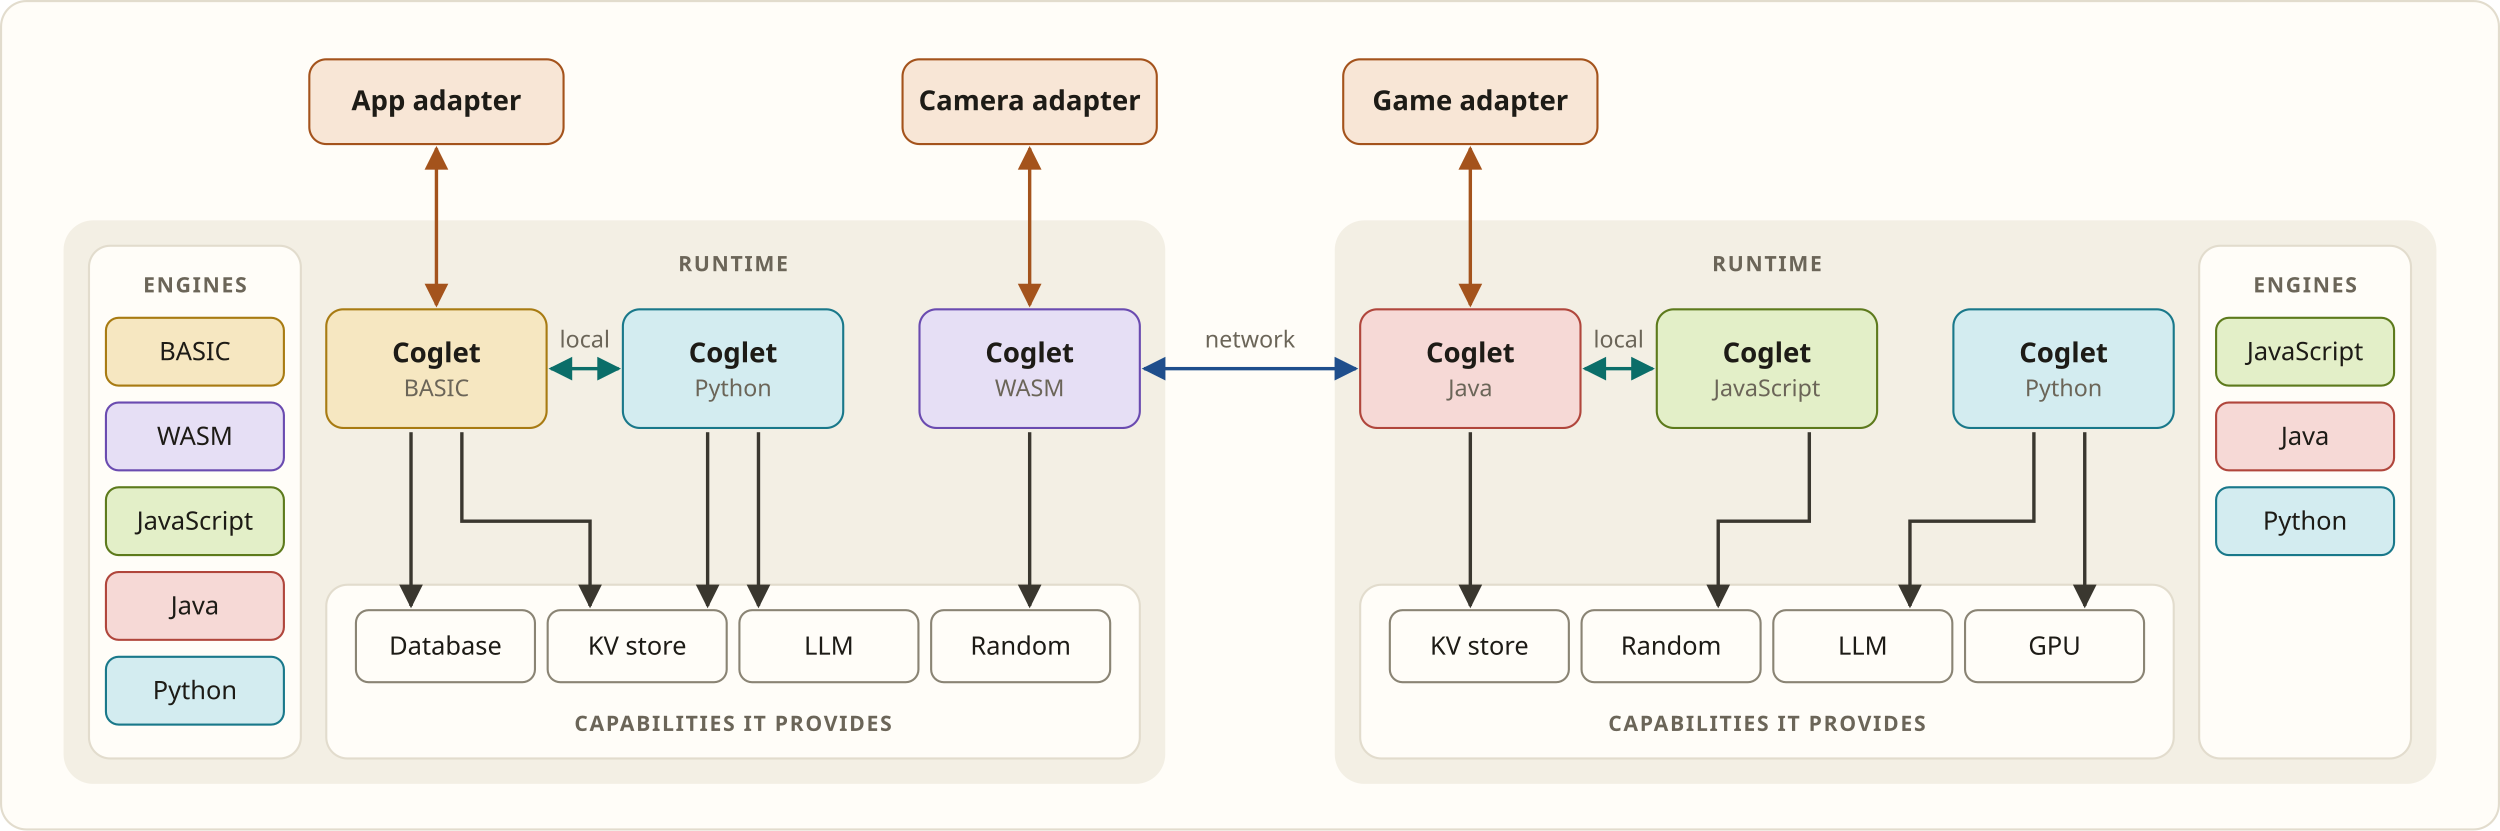
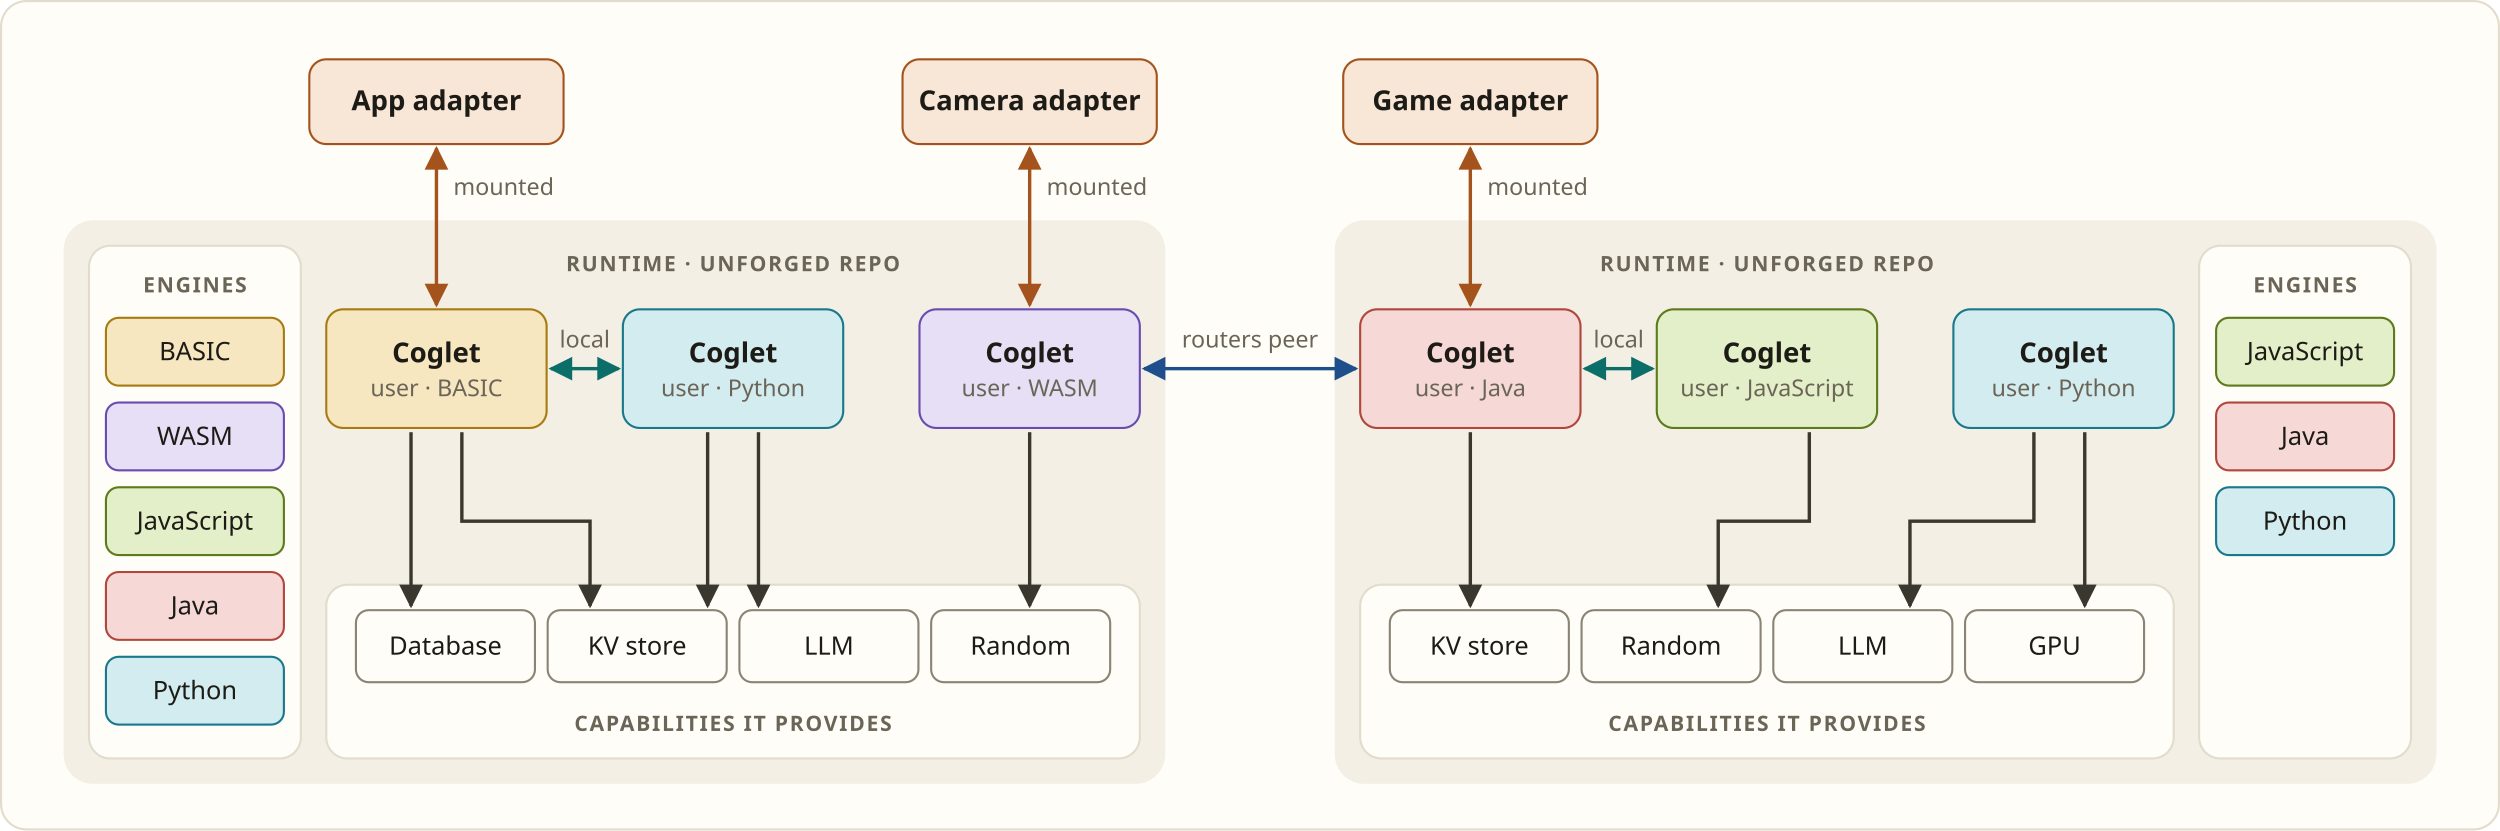
- <svg xmlns="http://www.w3.org/2000/svg" width="1180" height="392" viewBox="0 0 1180 392" role="img" aria-label="Two runtimes joined by a network link. Each has pluggable execution engines and capabilities it provides, such as a database, a key-value store and random numbers; it runs coglets and connects to adapters outside it. Messages pass between coglets inside a runtime and between runtimes over the network.">
+ <svg xmlns="http://www.w3.org/2000/svg" width="1180" height="392" viewBox="0 0 1180 392" role="img" aria-label="Two runtimes joined by their routers. Each exposes an unforged repository in which every coglet is a user, mounts the adapters it connects to, and has pluggable execution engines and capabilities it provides, such as a database, a key-value store and random numbers. Messages pass between coglets inside a runtime and between runtimes through their routers.">
  <style>
.dg-bg{fill:#fffdf8;stroke:#e2dccd}
.dg-group{fill:#f3efe4}
.dg-t{font:12px 'Avenir Next','Segoe UI',system-ui,sans-serif;fill:#1d1b16}
.dg-b{font:600 13px 'Avenir Next','Segoe UI',system-ui,sans-serif;fill:#1d1b16}
.dg-m{font:11px 'Avenir Next','Segoe UI',system-ui,sans-serif;fill:#6b6558}
.dg-cap{font:600 10px 'Avenir Next','Segoe UI',system-ui,sans-serif;fill:#6b6558;letter-spacing:.08em}
.dg-code{font:11px 'JetBrains Mono','SF Mono',ui-monospace,Menlo,monospace;fill:#1d1b16}
.dg-halo{paint-order:stroke;stroke:#fffdf8;stroke-width:5px;stroke-linejoin:round}
.dg-coglet{fill:#d9ece9;stroke:#0b6e69}
.dg-adapter{fill:#f8e6d6;stroke:#a4531c}
.dg-runtime{fill:#fffdf8;stroke:#8a8474}
.dg-hub{fill:#dfe9f5;stroke:#1f4e8c}
.dg-world{fill:none;stroke:#8a8474;stroke-dasharray:4 4}
.dg-life{stroke:#c9c2b0;stroke-dasharray:3 4}
.dg-ink{stroke:#3a372f;fill:none}.dg-ink-h{fill:#3a372f}
.dg-teal{stroke:#0b6e69;fill:none}.dg-teal-h{fill:#0b6e69}
.dg-warm{stroke:#a4531c;fill:none}.dg-warm-h{fill:#a4531c}
.dg-blue{stroke:#1f4e8c;fill:none}.dg-blue-h{fill:#1f4e8c}
.dg-dash{stroke-dasharray:6 4}
.dg-present{fill:none;stroke:#b8860b;stroke-width:2.4}
.dg-num{fill:#1d1b16}.dg-numt{font:600 10px 'Avenir Next',system-ui,sans-serif;fill:#fffdf8}
.dg-e-basic{fill:#f6e7c1;stroke:#a87b12}.dg-e-wasm{fill:#e6dff5;stroke:#6a4bb0}.dg-e-js{fill:#e3efc8;stroke:#5d7a1c}
.dg-e-java{fill:#f6d9d6;stroke:#b0463c}.dg-e-llm{fill:#d3ecf0;stroke:#19788a}
@media (prefers-color-scheme: dark){
.dg-bg{fill:#1b1e24;stroke:#2c3038}
.dg-group{fill:#22262d}
.dg-t,.dg-b,.dg-code{fill:#e9e6df}
.dg-m,.dg-cap{fill:#9a968c}
.dg-halo{stroke:#1b1e24}
.dg-coglet{fill:#17302f;stroke:#5cc8bf}
.dg-adapter{fill:#3a2616;stroke:#e8a06a}
.dg-runtime{fill:#1b1e24;stroke:#7d796f}
.dg-hub{fill:#1c2b40;stroke:#8fb8f0}
.dg-world{stroke:#7d796f}
.dg-life{stroke:#3a3f48}
.dg-ink{stroke:#c9c5bb}.dg-ink-h{fill:#c9c5bb}
.dg-teal{stroke:#5cc8bf}.dg-teal-h{fill:#5cc8bf}
.dg-warm{stroke:#e8a06a}.dg-warm-h{fill:#e8a06a}
.dg-blue{stroke:#8fb8f0}.dg-blue-h{fill:#8fb8f0}
.dg-num{fill:#e9e6df}.dg-numt{fill:#1b1e24}
.dg-present{stroke:#e5ff00}
.dg-e-basic{fill:#3a2f14;stroke:#ecc56b}.dg-e-wasm{fill:#2b2440;stroke:#c3a2e8}.dg-e-js{fill:#26331a;stroke:#b9c97a}
.dg-e-java{fill:#3d1f1d;stroke:#f0958a}.dg-e-llm{fill:#14323a;stroke:#6fd0e0}
}
</style>
  <defs>
    <marker id="runtime-ink" viewBox="0 0 10 10" refX="9" refY="5" markerWidth="7" markerHeight="7" orient="auto">
      <path d="M0 0L10 5L0 10z" class="dg-ink-h" />
    </marker>
    <marker id="runtime-ink-s" viewBox="0 0 10 10" refX="1" refY="5" markerWidth="7" markerHeight="7" orient="auto">
      <path d="M10 0L0 5L10 10z" class="dg-ink-h" />
    </marker>
    <marker id="runtime-teal" viewBox="0 0 10 10" refX="9" refY="5" markerWidth="7" markerHeight="7" orient="auto">
      <path d="M0 0L10 5L0 10z" class="dg-teal-h" />
    </marker>
    <marker id="runtime-teal-s" viewBox="0 0 10 10" refX="1" refY="5" markerWidth="7" markerHeight="7" orient="auto">
      <path d="M10 0L0 5L10 10z" class="dg-teal-h" />
    </marker>
    <marker id="runtime-warm" viewBox="0 0 10 10" refX="9" refY="5" markerWidth="7" markerHeight="7" orient="auto">
      <path d="M0 0L10 5L0 10z" class="dg-warm-h" />
    </marker>
    <marker id="runtime-warm-s" viewBox="0 0 10 10" refX="1" refY="5" markerWidth="7" markerHeight="7" orient="auto">
      <path d="M10 0L0 5L10 10z" class="dg-warm-h" />
    </marker>
    <marker id="runtime-blue" viewBox="0 0 10 10" refX="9" refY="5" markerWidth="7" markerHeight="7" orient="auto">
      <path d="M0 0L10 5L0 10z" class="dg-blue-h" />
    </marker>
    <marker id="runtime-blue-s" viewBox="0 0 10 10" refX="1" refY="5" markerWidth="7" markerHeight="7" orient="auto">
      <path d="M10 0L0 5L10 10z" class="dg-blue-h" />
    </marker>
  </defs>
  <rect x="0.5" y="0.5" width="1179" height="391" rx="12" class="dg-bg" />
  <rect x="30" y="104" width="520" height="266" rx="14" class="dg-group" />
  <rect x="42" y="116" width="100" height="242" rx="10" class="dg-bg" />
  <text x="92" y="138" text-anchor="middle" class="dg-cap">ENGINES</text>
  <rect x="50" y="150" width="84" height="32" rx="6" class="dg-e-basic" />
  <text x="92" y="170" text-anchor="middle" class="dg-t">BASIC</text>
  <rect x="50" y="190" width="84" height="32" rx="6" class="dg-e-wasm" />
  <text x="92" y="210" text-anchor="middle" class="dg-t">WASM</text>
  <rect x="50" y="230" width="84" height="32" rx="6" class="dg-e-js" />
  <text x="92" y="250" text-anchor="middle" class="dg-t">JavaScript</text>
  <rect x="50" y="270" width="84" height="32" rx="6" class="dg-e-java" />
  <text x="92" y="290" text-anchor="middle" class="dg-t">Java</text>
  <rect x="50" y="310" width="84" height="32" rx="6" class="dg-e-llm" />
  <text x="92" y="330" text-anchor="middle" class="dg-t">Python</text>
-   <text x="346" y="128" text-anchor="middle" class="dg-cap">RUNTIME</text>
+   <text x="346" y="128" text-anchor="middle" class="dg-cap">RUNTIME · UNFORGED REPO</text>
  <rect x="154" y="146" width="104" height="56" rx="8" class="dg-e-basic" />
  <text x="206.0" y="171.0" text-anchor="middle" class="dg-b">Coglet</text>
-   <text x="206.0" y="187.0" text-anchor="middle" class="dg-m">BASIC</text>
+   <text x="206.0" y="187.0" text-anchor="middle" class="dg-m">user · BASIC</text>
  <rect x="294" y="146" width="104" height="56" rx="8" class="dg-e-llm" />
  <text x="346.0" y="171.0" text-anchor="middle" class="dg-b">Coglet</text>
-   <text x="346.0" y="187.0" text-anchor="middle" class="dg-m">Python</text>
+   <text x="346.0" y="187.0" text-anchor="middle" class="dg-m">user · Python</text>
  <rect x="434" y="146" width="104" height="56" rx="8" class="dg-e-wasm" />
  <text x="486.0" y="171.0" text-anchor="middle" class="dg-b">Coglet</text>
-   <text x="486.0" y="187.0" text-anchor="middle" class="dg-m">WASM</text>
+   <text x="486.0" y="187.0" text-anchor="middle" class="dg-m">user · WASM</text>
  <rect x="146" y="28" width="120" height="40" rx="8" class="dg-adapter" />
  <text x="206.0" y="52.0" text-anchor="middle" class="dg-b">App adapter</text>
  <line x1="206" y1="70" x2="206" y2="144" class="dg-warm" stroke-width="1.6" marker-end="url(#runtime-warm)" marker-start="url(#runtime-warm-s)" />
+   <text x="214" y="92" text-anchor="start" class="dg-m">mounted</text>
  <rect x="426" y="28" width="120" height="40" rx="8" class="dg-adapter" />
  <text x="486.0" y="52.0" text-anchor="middle" class="dg-b">Camera adapter</text>
  <line x1="486" y1="70" x2="486" y2="144" class="dg-warm" stroke-width="1.6" marker-end="url(#runtime-warm)" marker-start="url(#runtime-warm-s)" />
+   <text x="494" y="92" text-anchor="start" class="dg-m">mounted</text>
  <line x1="260" y1="174" x2="292" y2="174" class="dg-teal" stroke-width="1.6" marker-end="url(#runtime-teal)" marker-start="url(#runtime-teal-s)" />
  <text x="276" y="164" text-anchor="middle" class="dg-m">local</text>
  <rect x="154" y="276" width="384" height="82" rx="10" class="dg-bg" />
  <rect x="168.0" y="288" width="84.5" height="34" rx="6" class="dg-runtime" />
  <text x="210.25" y="309" text-anchor="middle" class="dg-t">Database</text>
  <rect x="258.5" y="288" width="84.5" height="34" rx="6" class="dg-runtime" />
  <text x="300.75" y="309" text-anchor="middle" class="dg-t">KV store</text>
  <rect x="349.0" y="288" width="84.5" height="34" rx="6" class="dg-runtime" />
  <text x="391.25" y="309" text-anchor="middle" class="dg-t">LLM</text>
  <rect x="439.5" y="288" width="84.5" height="34" rx="6" class="dg-runtime" />
  <text x="481.75" y="309" text-anchor="middle" class="dg-t">Random</text>
  <text x="346" y="345" text-anchor="middle" class="dg-cap">CAPABILITIES IT PROVIDES</text>
  <line x1="194" y1="204" x2="194" y2="286" class="dg-ink" stroke-width="1.6" marker-end="url(#runtime-ink)" />
  <path d="M218 204V246H278.5V286" class="dg-ink" stroke-width="1.6" marker-end="url(#runtime-ink)" />
  <line x1="334" y1="204" x2="334" y2="286" class="dg-ink" stroke-width="1.6" marker-end="url(#runtime-ink)" />
  <line x1="358" y1="204" x2="358" y2="286" class="dg-ink" stroke-width="1.6" marker-end="url(#runtime-ink)" />
  <line x1="486" y1="204" x2="486" y2="286" class="dg-ink" stroke-width="1.6" marker-end="url(#runtime-ink)" />
  <rect x="630" y="104" width="520" height="266" rx="14" class="dg-group" />
  <rect x="1038" y="116" width="100" height="242" rx="10" class="dg-bg" />
  <text x="1088" y="138" text-anchor="middle" class="dg-cap">ENGINES</text>
  <rect x="1046" y="150" width="84" height="32" rx="6" class="dg-e-js" />
  <text x="1088" y="170" text-anchor="middle" class="dg-t">JavaScript</text>
  <rect x="1046" y="190" width="84" height="32" rx="6" class="dg-e-java" />
  <text x="1088" y="210" text-anchor="middle" class="dg-t">Java</text>
  <rect x="1046" y="230" width="84" height="32" rx="6" class="dg-e-llm" />
  <text x="1088" y="250" text-anchor="middle" class="dg-t">Python</text>
-   <text x="834" y="128" text-anchor="middle" class="dg-cap">RUNTIME</text>
+   <text x="834" y="128" text-anchor="middle" class="dg-cap">RUNTIME · UNFORGED REPO</text>
  <rect x="642" y="146" width="104" height="56" rx="8" class="dg-e-java" />
  <text x="694.0" y="171.0" text-anchor="middle" class="dg-b">Coglet</text>
-   <text x="694.0" y="187.0" text-anchor="middle" class="dg-m">Java</text>
+   <text x="694.0" y="187.0" text-anchor="middle" class="dg-m">user · Java</text>
  <rect x="782" y="146" width="104" height="56" rx="8" class="dg-e-js" />
  <text x="834.0" y="171.0" text-anchor="middle" class="dg-b">Coglet</text>
-   <text x="834.0" y="187.0" text-anchor="middle" class="dg-m">JavaScript</text>
+   <text x="834.0" y="187.0" text-anchor="middle" class="dg-m">user · JavaScript</text>
  <rect x="922" y="146" width="104" height="56" rx="8" class="dg-e-llm" />
  <text x="974.0" y="171.0" text-anchor="middle" class="dg-b">Coglet</text>
-   <text x="974.0" y="187.0" text-anchor="middle" class="dg-m">Python</text>
+   <text x="974.0" y="187.0" text-anchor="middle" class="dg-m">user · Python</text>
  <rect x="634" y="28" width="120" height="40" rx="8" class="dg-adapter" />
  <text x="694.0" y="52.0" text-anchor="middle" class="dg-b">Game adapter</text>
  <line x1="694" y1="70" x2="694" y2="144" class="dg-warm" stroke-width="1.6" marker-end="url(#runtime-warm)" marker-start="url(#runtime-warm-s)" />
+   <text x="702" y="92" text-anchor="start" class="dg-m">mounted</text>
  <line x1="748" y1="174" x2="780" y2="174" class="dg-teal" stroke-width="1.6" marker-end="url(#runtime-teal)" marker-start="url(#runtime-teal-s)" />
  <text x="764" y="164" text-anchor="middle" class="dg-m">local</text>
  <rect x="642" y="276" width="384" height="82" rx="10" class="dg-bg" />
  <rect x="656.0" y="288" width="84.5" height="34" rx="6" class="dg-runtime" />
  <text x="698.25" y="309" text-anchor="middle" class="dg-t">KV store</text>
  <rect x="746.5" y="288" width="84.5" height="34" rx="6" class="dg-runtime" />
  <text x="788.75" y="309" text-anchor="middle" class="dg-t">Random</text>
  <rect x="837.0" y="288" width="84.5" height="34" rx="6" class="dg-runtime" />
  <text x="879.25" y="309" text-anchor="middle" class="dg-t">LLM</text>
  <rect x="927.5" y="288" width="84.5" height="34" rx="6" class="dg-runtime" />
  <text x="969.75" y="309" text-anchor="middle" class="dg-t">GPU</text>
  <text x="834" y="345" text-anchor="middle" class="dg-cap">CAPABILITIES IT PROVIDES</text>
  <line x1="694" y1="204" x2="694" y2="286" class="dg-ink" stroke-width="1.6" marker-end="url(#runtime-ink)" />
  <path d="M854 204V246H811.0V286" class="dg-ink" stroke-width="1.6" marker-end="url(#runtime-ink)" />
  <path d="M960 204V246H901.5V286" class="dg-ink" stroke-width="1.6" marker-end="url(#runtime-ink)" />
  <line x1="984" y1="204" x2="984" y2="286" class="dg-ink" stroke-width="1.6" marker-end="url(#runtime-ink)" />
  <line x1="540" y1="174" x2="640" y2="174" class="dg-blue" stroke-width="1.6" marker-end="url(#runtime-blue)" marker-start="url(#runtime-blue-s)" />
-   <text x="590.0" y="164" text-anchor="middle" class="dg-m dg-halo">network</text>
+   <text x="590.0" y="164" text-anchor="middle" class="dg-m dg-halo">routers peer</text>
</svg>
